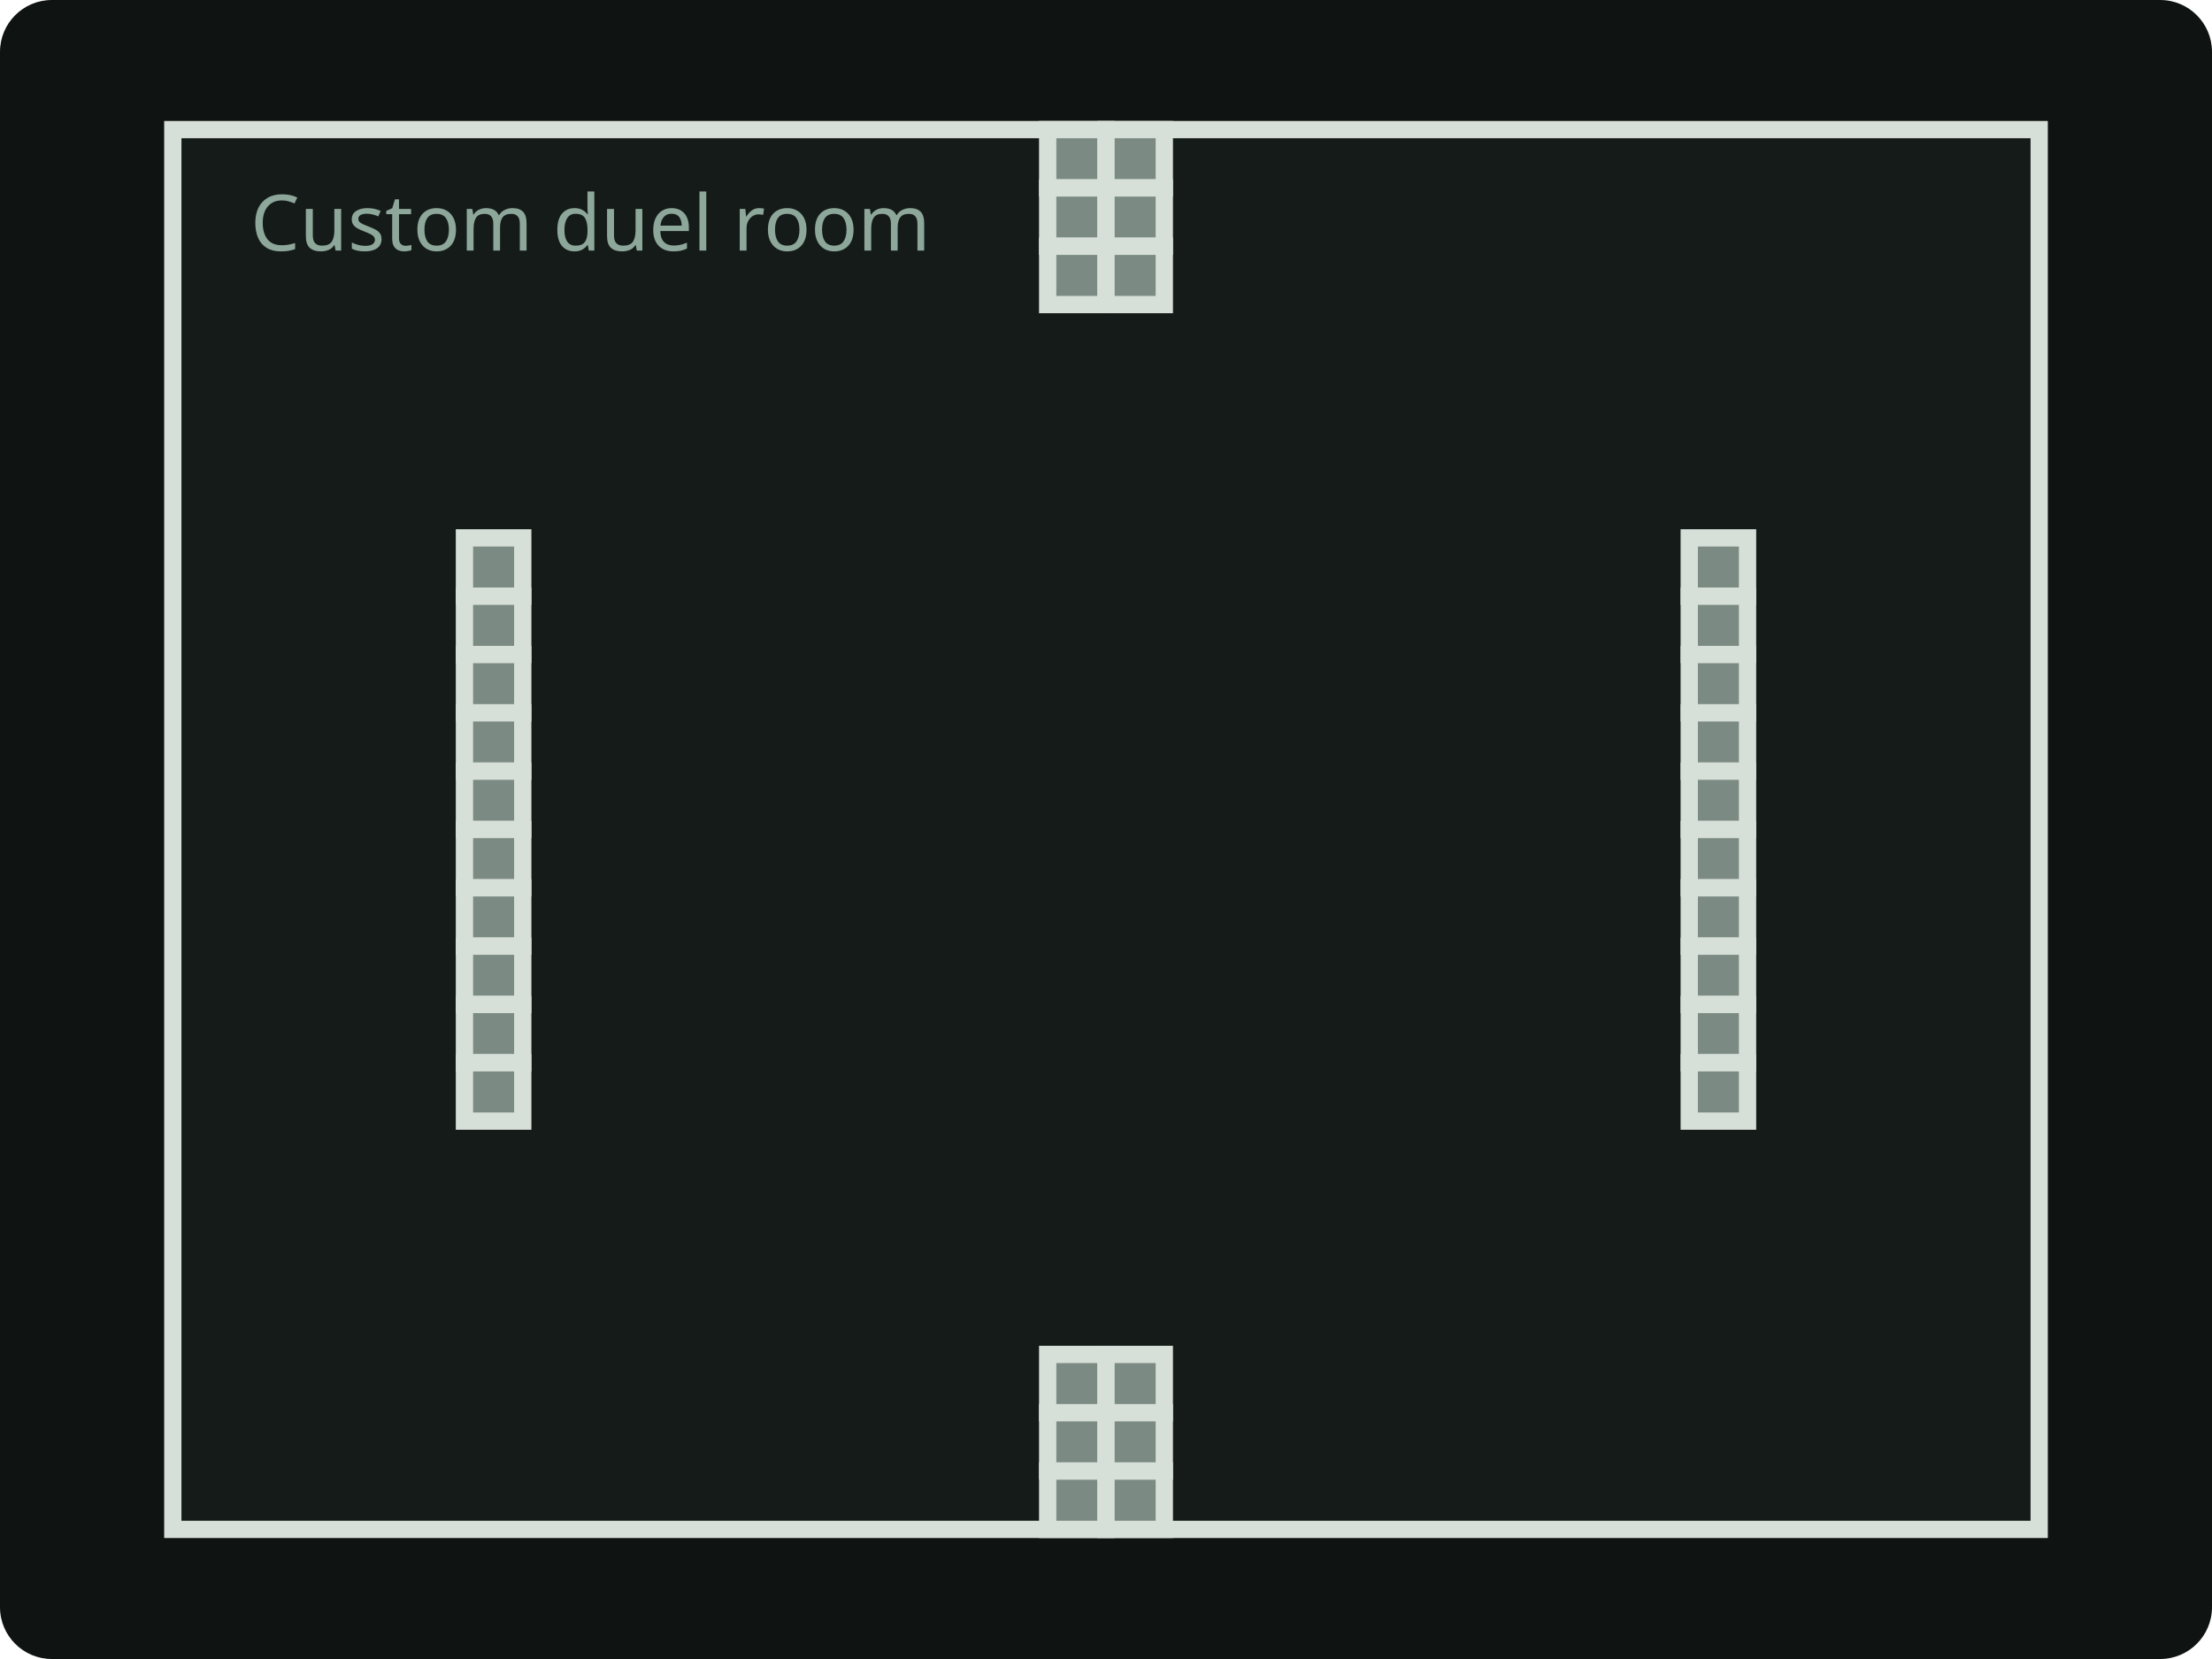
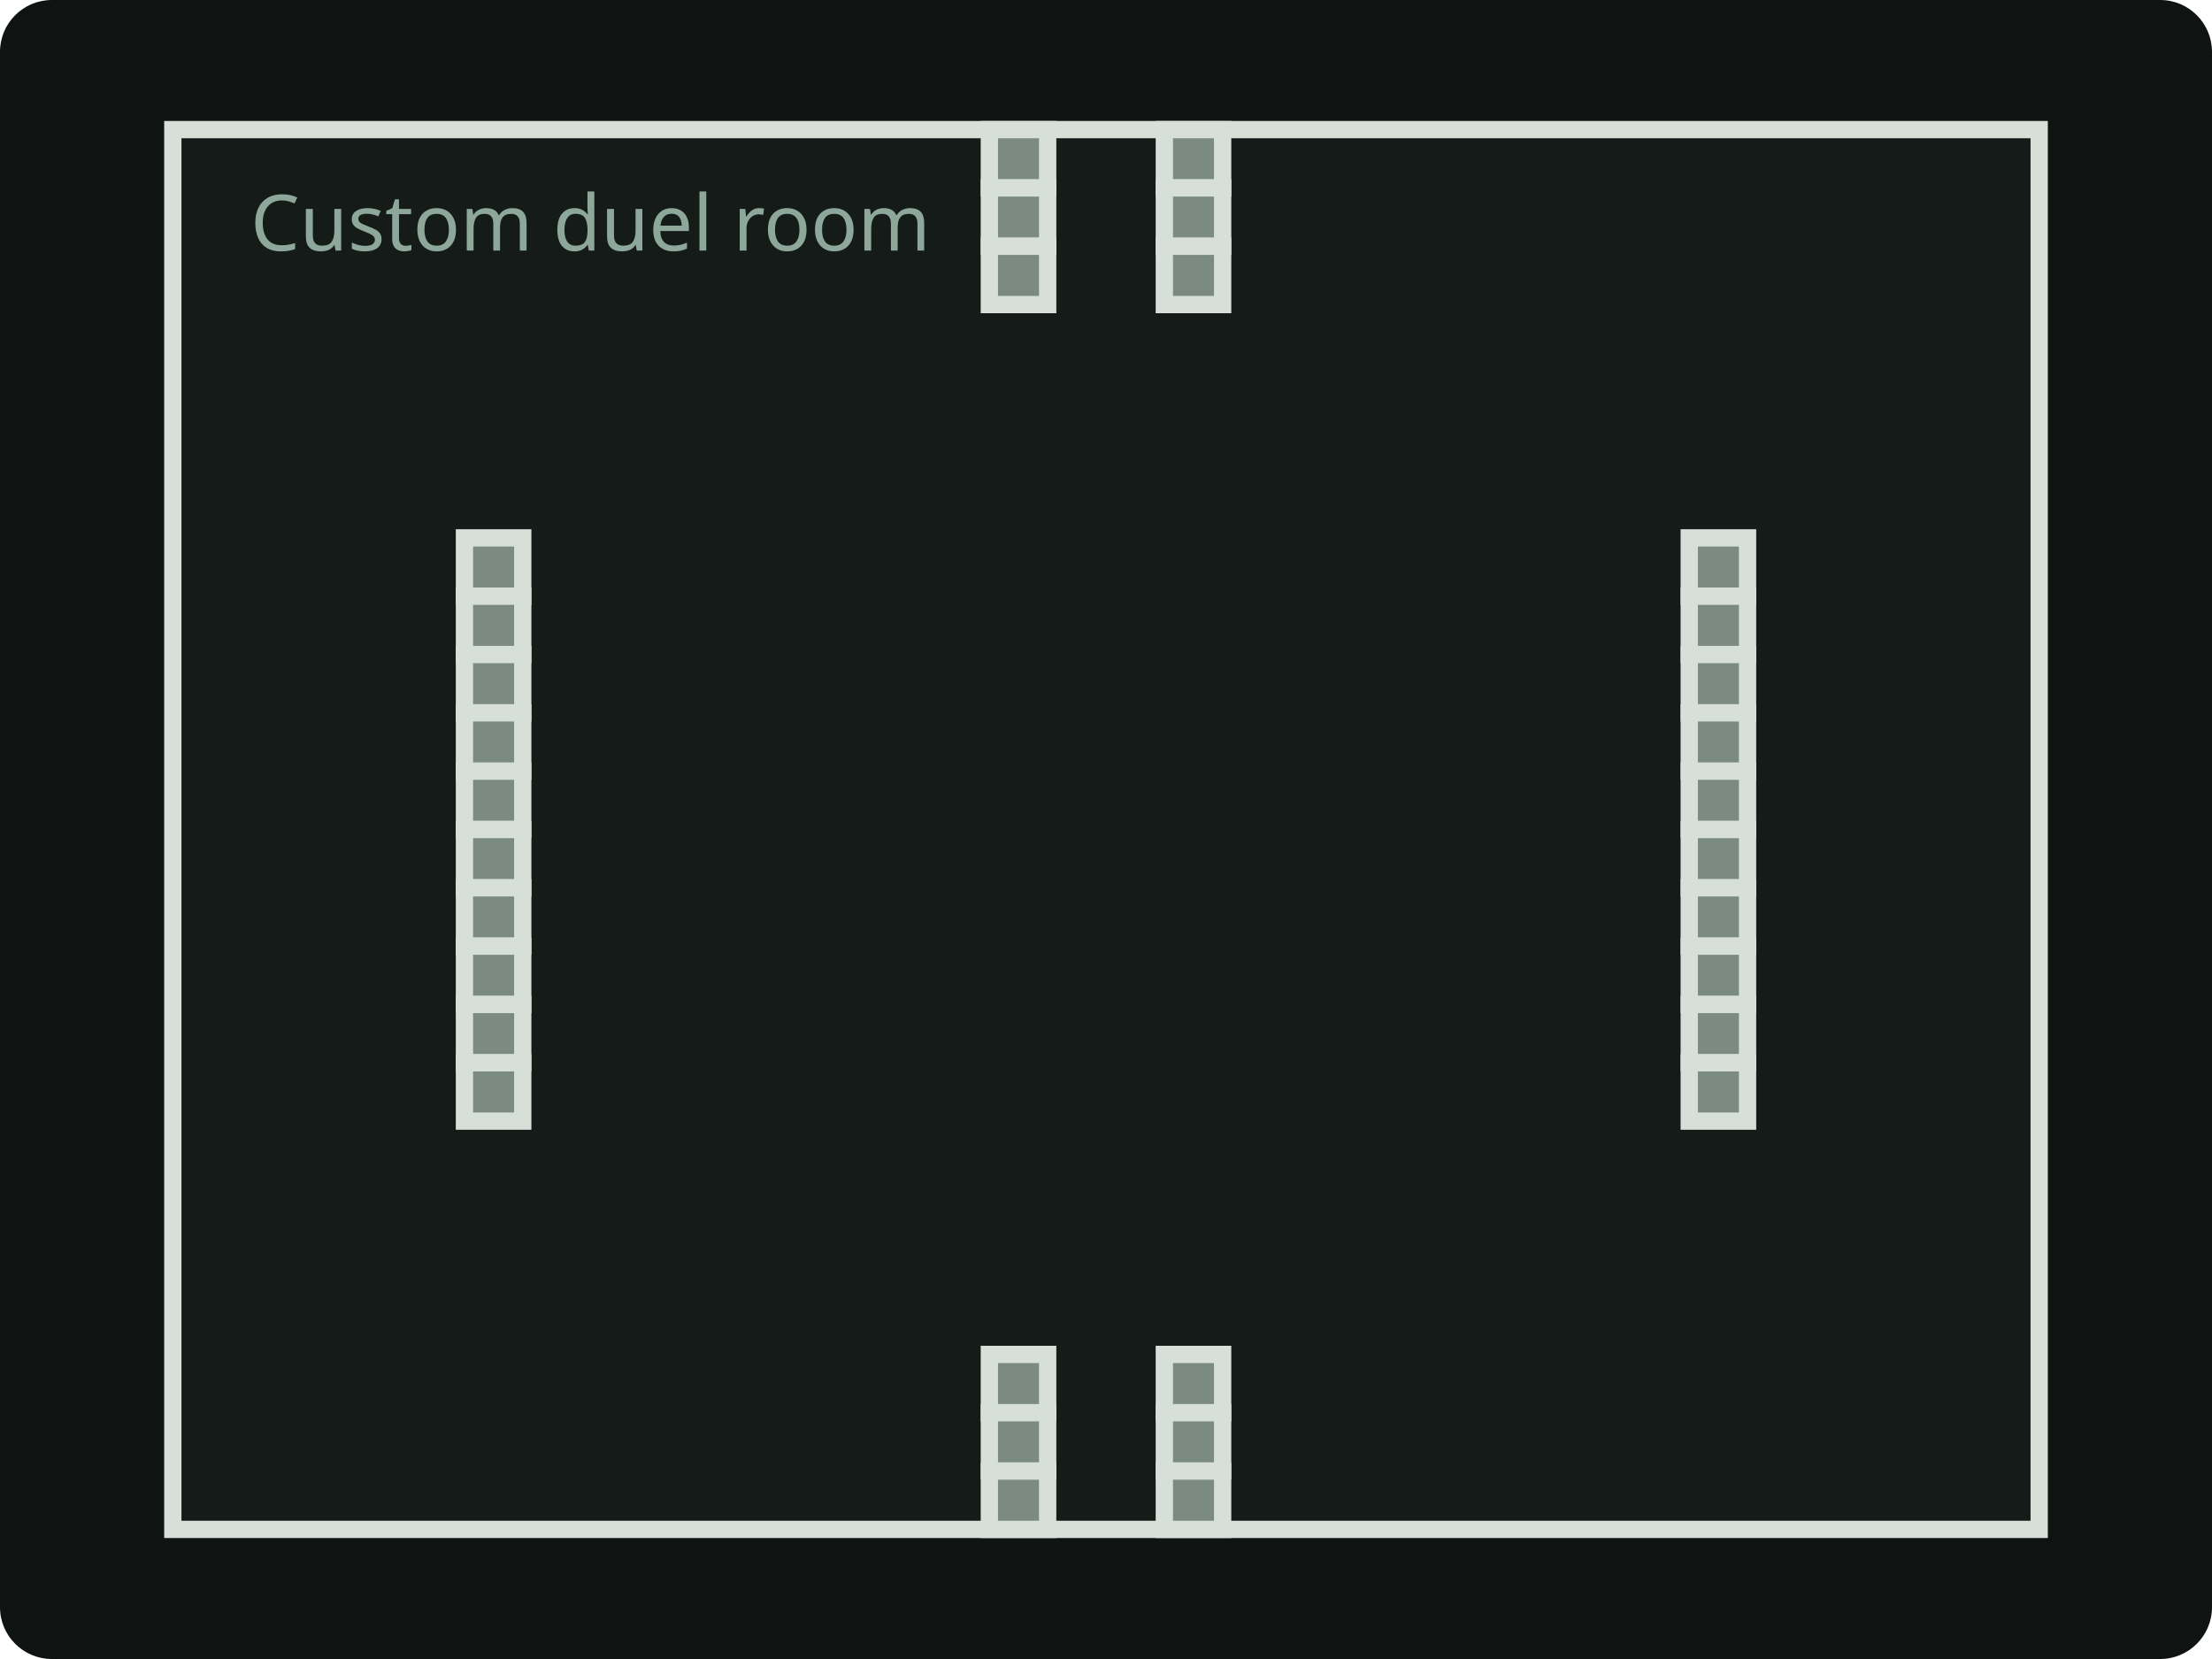
<svg xmlns="http://www.w3.org/2000/svg" viewBox="0 0 512 384" fill="none">
  <rect width="512" height="384" rx="12" fill="#0f1413" />
  <rect x="40" y="30" width="432" height="324" fill="#141b19" stroke="#d7e0d8" stroke-width="4" />
-   <rect x="242.5" y="30" width="13.5" height="13.5" fill="#7b8b84" stroke="#d7e0d8" stroke-width="4" />
-   <rect x="256" y="30" width="13.5" height="13.5" fill="#7b8b84" stroke="#d7e0d8" stroke-width="4" />
-   <rect x="242.5" y="43.5" width="13.5" height="13.5" fill="#7b8b84" stroke="#d7e0d8" stroke-width="4" />
-   <rect x="256" y="43.5" width="13.5" height="13.5" fill="#7b8b84" stroke="#d7e0d8" stroke-width="4" />
-   <rect x="242.5" y="57" width="13.5" height="13.5" fill="#7b8b84" stroke="#d7e0d8" stroke-width="4" />
-   <rect x="256" y="57" width="13.5" height="13.5" fill="#7b8b84" stroke="#d7e0d8" stroke-width="4" />
+   <rect x="229" y="30" width="13.5" height="13.5" fill="#7b8b84" stroke="#d7e0d8" stroke-width="4" />
+   <rect x="269.5" y="30" width="13.5" height="13.5" fill="#7b8b84" stroke="#d7e0d8" stroke-width="4" />
+   <rect x="229" y="43.5" width="13.5" height="13.5" fill="#7b8b84" stroke="#d7e0d8" stroke-width="4" />
+   <rect x="269.5" y="43.5" width="13.5" height="13.5" fill="#7b8b84" stroke="#d7e0d8" stroke-width="4" />
+   <rect x="229" y="57" width="13.5" height="13.5" fill="#7b8b84" stroke="#d7e0d8" stroke-width="4" />
+   <rect x="269.5" y="57" width="13.5" height="13.5" fill="#7b8b84" stroke="#d7e0d8" stroke-width="4" />
  <rect x="107.5" y="124.5" width="13.5" height="13.5" fill="#7b8b84" stroke="#d7e0d8" stroke-width="4" />
  <rect x="391" y="124.5" width="13.5" height="13.5" fill="#7b8b84" stroke="#d7e0d8" stroke-width="4" />
  <rect x="107.5" y="138" width="13.5" height="13.5" fill="#7b8b84" stroke="#d7e0d8" stroke-width="4" />
  <rect x="391" y="138" width="13.5" height="13.5" fill="#7b8b84" stroke="#d7e0d8" stroke-width="4" />
  <rect x="107.5" y="151.5" width="13.5" height="13.5" fill="#7b8b84" stroke="#d7e0d8" stroke-width="4" />
  <rect x="391" y="151.5" width="13.5" height="13.5" fill="#7b8b84" stroke="#d7e0d8" stroke-width="4" />
  <rect x="107.5" y="165" width="13.5" height="13.5" fill="#7b8b84" stroke="#d7e0d8" stroke-width="4" />
  <rect x="391" y="165" width="13.5" height="13.5" fill="#7b8b84" stroke="#d7e0d8" stroke-width="4" />
  <rect x="107.5" y="178.5" width="13.5" height="13.5" fill="#7b8b84" stroke="#d7e0d8" stroke-width="4" />
  <rect x="391" y="178.5" width="13.5" height="13.5" fill="#7b8b84" stroke="#d7e0d8" stroke-width="4" />
  <rect x="107.5" y="192" width="13.5" height="13.5" fill="#7b8b84" stroke="#d7e0d8" stroke-width="4" />
  <rect x="391" y="192" width="13.5" height="13.5" fill="#7b8b84" stroke="#d7e0d8" stroke-width="4" />
  <rect x="107.5" y="205.5" width="13.5" height="13.5" fill="#7b8b84" stroke="#d7e0d8" stroke-width="4" />
  <rect x="391" y="205.5" width="13.5" height="13.5" fill="#7b8b84" stroke="#d7e0d8" stroke-width="4" />
  <rect x="107.5" y="219" width="13.5" height="13.5" fill="#7b8b84" stroke="#d7e0d8" stroke-width="4" />
  <rect x="391" y="219" width="13.5" height="13.5" fill="#7b8b84" stroke="#d7e0d8" stroke-width="4" />
  <rect x="107.5" y="232.5" width="13.5" height="13.5" fill="#7b8b84" stroke="#d7e0d8" stroke-width="4" />
  <rect x="391" y="232.5" width="13.5" height="13.5" fill="#7b8b84" stroke="#d7e0d8" stroke-width="4" />
  <rect x="107.5" y="246" width="13.5" height="13.5" fill="#7b8b84" stroke="#d7e0d8" stroke-width="4" />
  <rect x="391" y="246" width="13.5" height="13.5" fill="#7b8b84" stroke="#d7e0d8" stroke-width="4" />
-   <rect x="242.5" y="313.5" width="13.5" height="13.5" fill="#7b8b84" stroke="#d7e0d8" stroke-width="4" />
-   <rect x="256" y="313.5" width="13.5" height="13.5" fill="#7b8b84" stroke="#d7e0d8" stroke-width="4" />
-   <rect x="242.5" y="327" width="13.5" height="13.5" fill="#7b8b84" stroke="#d7e0d8" stroke-width="4" />
-   <rect x="256" y="327" width="13.5" height="13.5" fill="#7b8b84" stroke="#d7e0d8" stroke-width="4" />
-   <rect x="242.5" y="340.5" width="13.5" height="13.5" fill="#7b8b84" stroke="#d7e0d8" stroke-width="4" />
-   <rect x="256" y="340.5" width="13.5" height="13.5" fill="#7b8b84" stroke="#d7e0d8" stroke-width="4" />
+   <rect x="229" y="313.5" width="13.5" height="13.5" fill="#7b8b84" stroke="#d7e0d8" stroke-width="4" />
+   <rect x="269.5" y="313.5" width="13.5" height="13.5" fill="#7b8b84" stroke="#d7e0d8" stroke-width="4" />
+   <rect x="229" y="327" width="13.5" height="13.5" fill="#7b8b84" stroke="#d7e0d8" stroke-width="4" />
+   <rect x="269.5" y="327" width="13.5" height="13.5" fill="#7b8b84" stroke="#d7e0d8" stroke-width="4" />
+   <rect x="229" y="340.5" width="13.5" height="13.5" fill="#7b8b84" stroke="#d7e0d8" stroke-width="4" />
+   <rect x="269.5" y="340.5" width="13.5" height="13.5" fill="#7b8b84" stroke="#d7e0d8" stroke-width="4" />
  <text x="58" y="58" fill="#8ea79b" font-family="system-ui, sans-serif" font-size="18">Custom duel room</text>
</svg>
